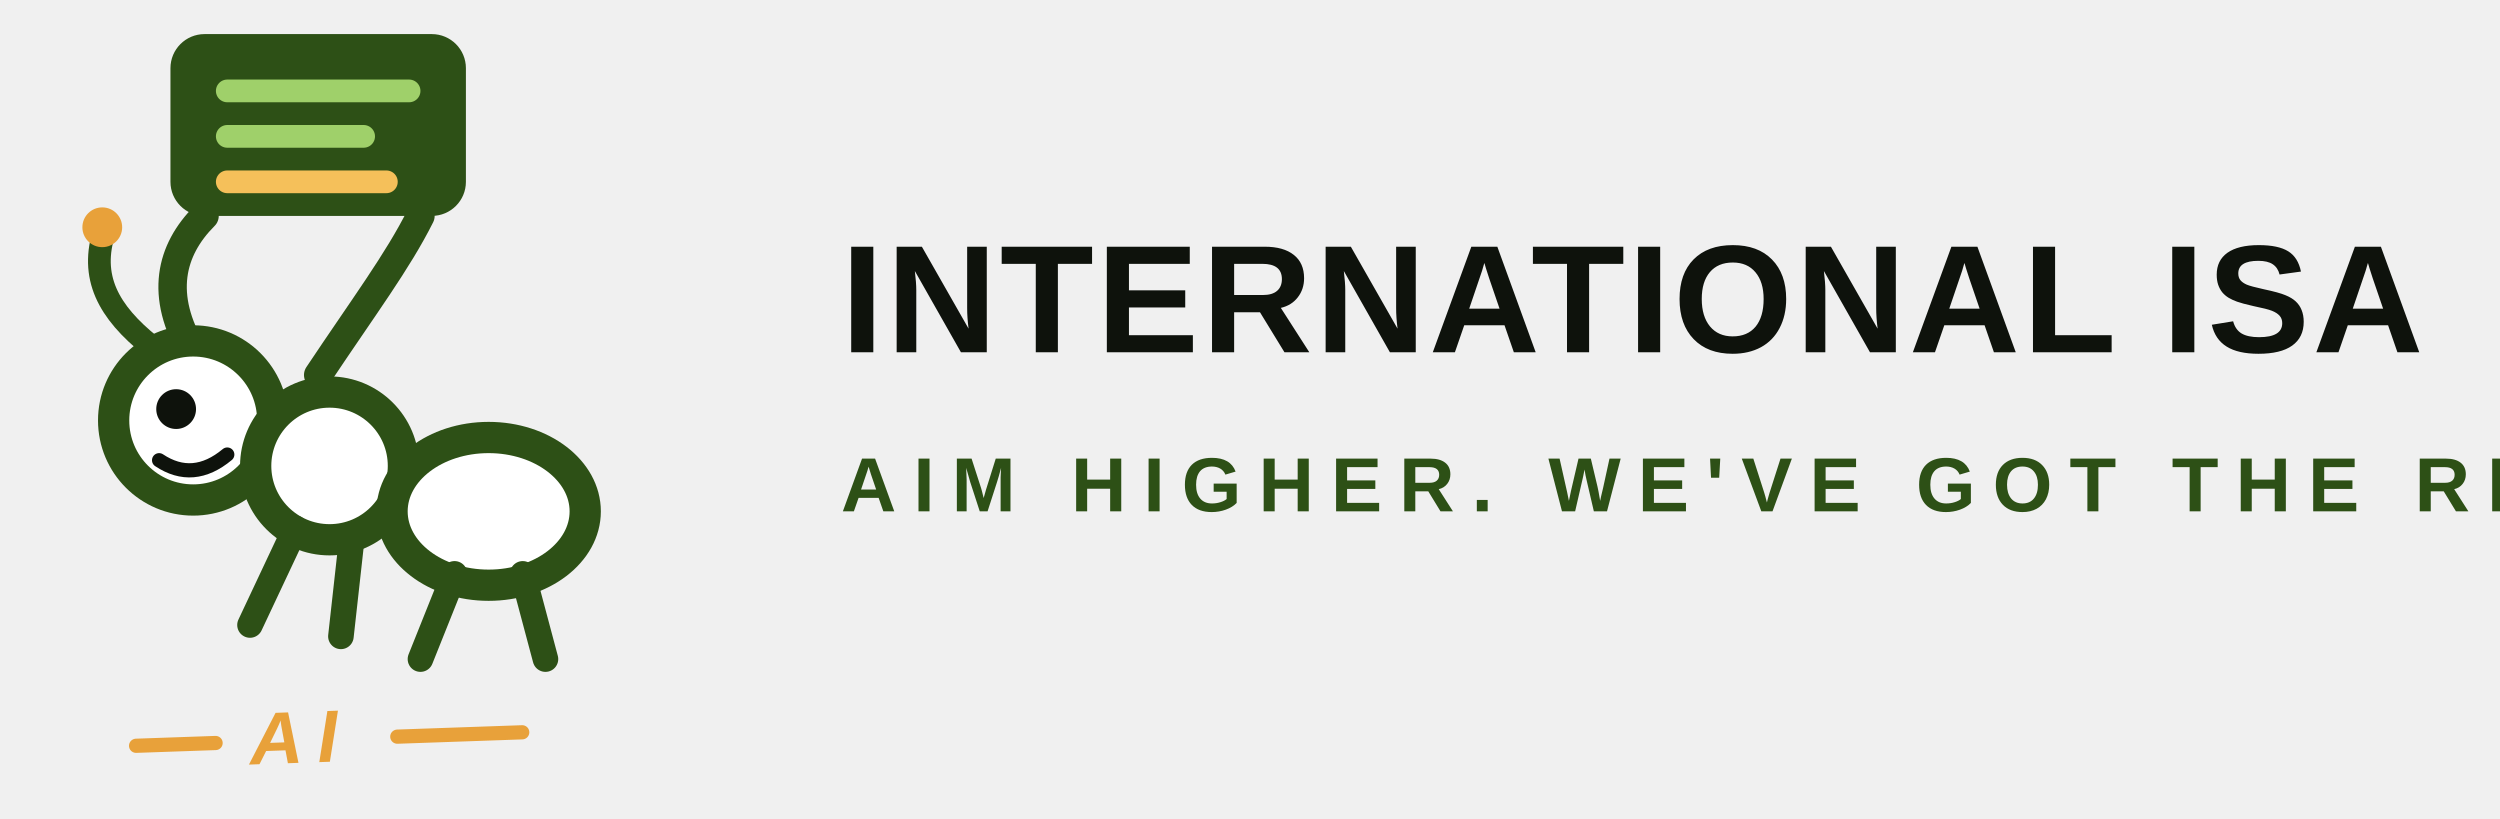
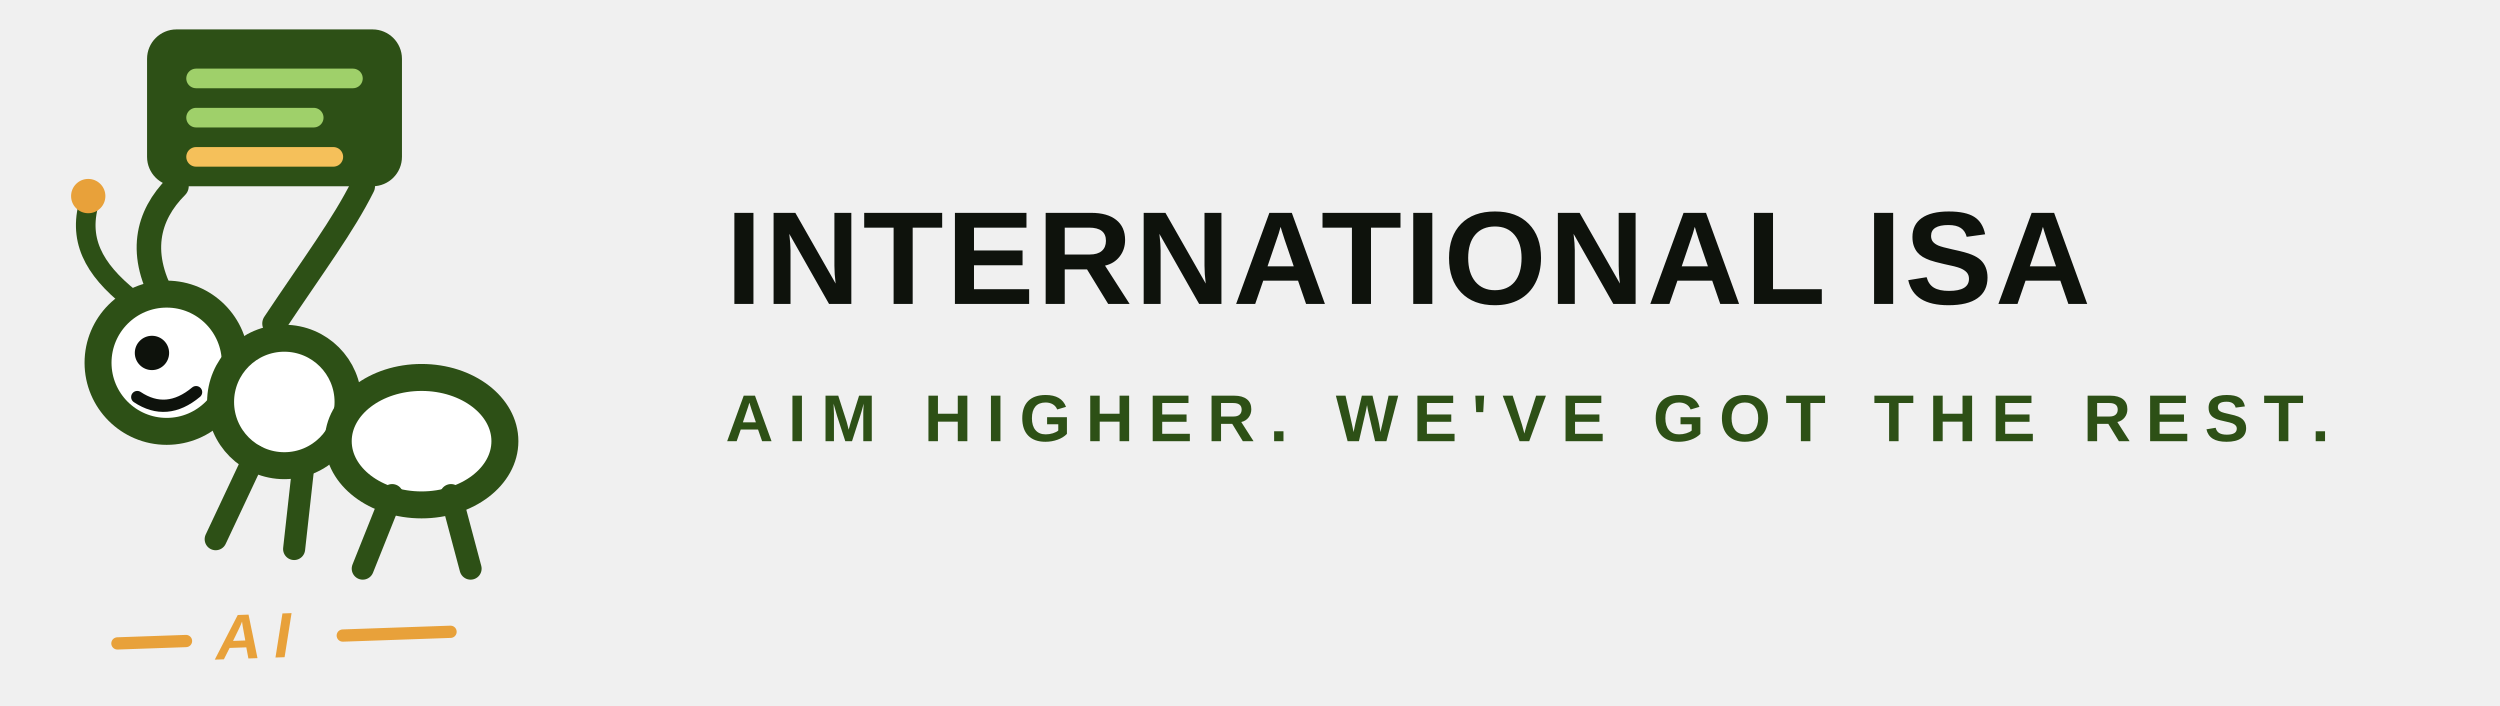
- <svg xmlns="http://www.w3.org/2000/svg" width="440" height="144" viewBox="0 0 440 144">
+ <svg xmlns="http://www.w3.org/2000/svg" width="510" height="144" viewBox="0 0 510 144">
  <rect x="30" y="6" width="52" height="32" rx="6" fill="#2D5016" />
  <line x1="40" y1="16" x2="72" y2="16" stroke="#9fd06a" stroke-width="4" stroke-linecap="round" />
  <line x1="40" y1="24" x2="64" y2="24" stroke="#9fd06a" stroke-width="4" stroke-linecap="round" />
  <line x1="40" y1="32" x2="68" y2="32" stroke="#f5c05a" stroke-width="4" stroke-linecap="round" />
  <path d="M34 62 C28 52 30 44 36 38" fill="none" stroke="#2D5016" stroke-width="5" stroke-linecap="round" />
  <path d="M56 66 C64 54 70 46 74 38" fill="none" stroke="#2D5016" stroke-width="5" stroke-linecap="round" />
  <path d="M28 62 C20 56 16 50 18 42" fill="none" stroke="#2D5016" stroke-width="4" stroke-linecap="round" />
  <circle cx="18" cy="40" r="3.5" fill="#e8a13a" />
  <circle cx="34" cy="74" r="14" fill="#ffffff" stroke="#2D5016" stroke-width="5.5" />
  <circle cx="31" cy="72" r="3.5" fill="#0e120c" />
  <path d="M28 81 Q34 85 40 80" fill="none" stroke="#0e120c" stroke-width="2.5" stroke-linecap="round" />
  <circle cx="58" cy="82" r="13" fill="#ffffff" stroke="#2D5016" stroke-width="5.5" />
  <ellipse cx="86" cy="90" rx="17" ry="13" fill="#ffffff" stroke="#2D5016" stroke-width="5.5" />
  <path d="M52 93 L44 110" stroke="#2D5016" stroke-width="4.5" stroke-linecap="round" />
  <path d="M62 94 L60 112" stroke="#2D5016" stroke-width="4.5" stroke-linecap="round" />
  <path d="M80 101 L74 116" stroke="#2D5016" stroke-width="4.5" stroke-linecap="round" />
  <path d="M92 101 L96 116" stroke="#2D5016" stroke-width="4.5" stroke-linecap="round" />
  <g transform="rotate(-2 60 132)">
    <text x="44" y="134" font-family="Helvetica Neue, Arial, sans-serif" font-size="13" font-style="italic" font-weight="700" letter-spacing="2.5" fill="#e8a13a">AI</text>
    <line x1="70" y1="130" x2="92" y2="130" stroke="#e8a13a" stroke-width="2.5" stroke-linecap="round" />
    <line x1="24" y1="130" x2="38" y2="130" stroke="#e8a13a" stroke-width="2.5" stroke-linecap="round" />
  </g>
  <text x="148" y="62" fill="#0e120c" font-family="Helvetica Neue, Arial, sans-serif" font-size="27" font-weight="800" letter-spacing="0.5">INTERNATIONAL ISA</text>
  <text x="148" y="90" fill="#2D5016" font-family="Helvetica Neue, Arial, sans-serif" font-size="13.5" font-weight="800" letter-spacing="3">AIM HIGHER. WE'VE GOT THE REST.</text>
</svg>
